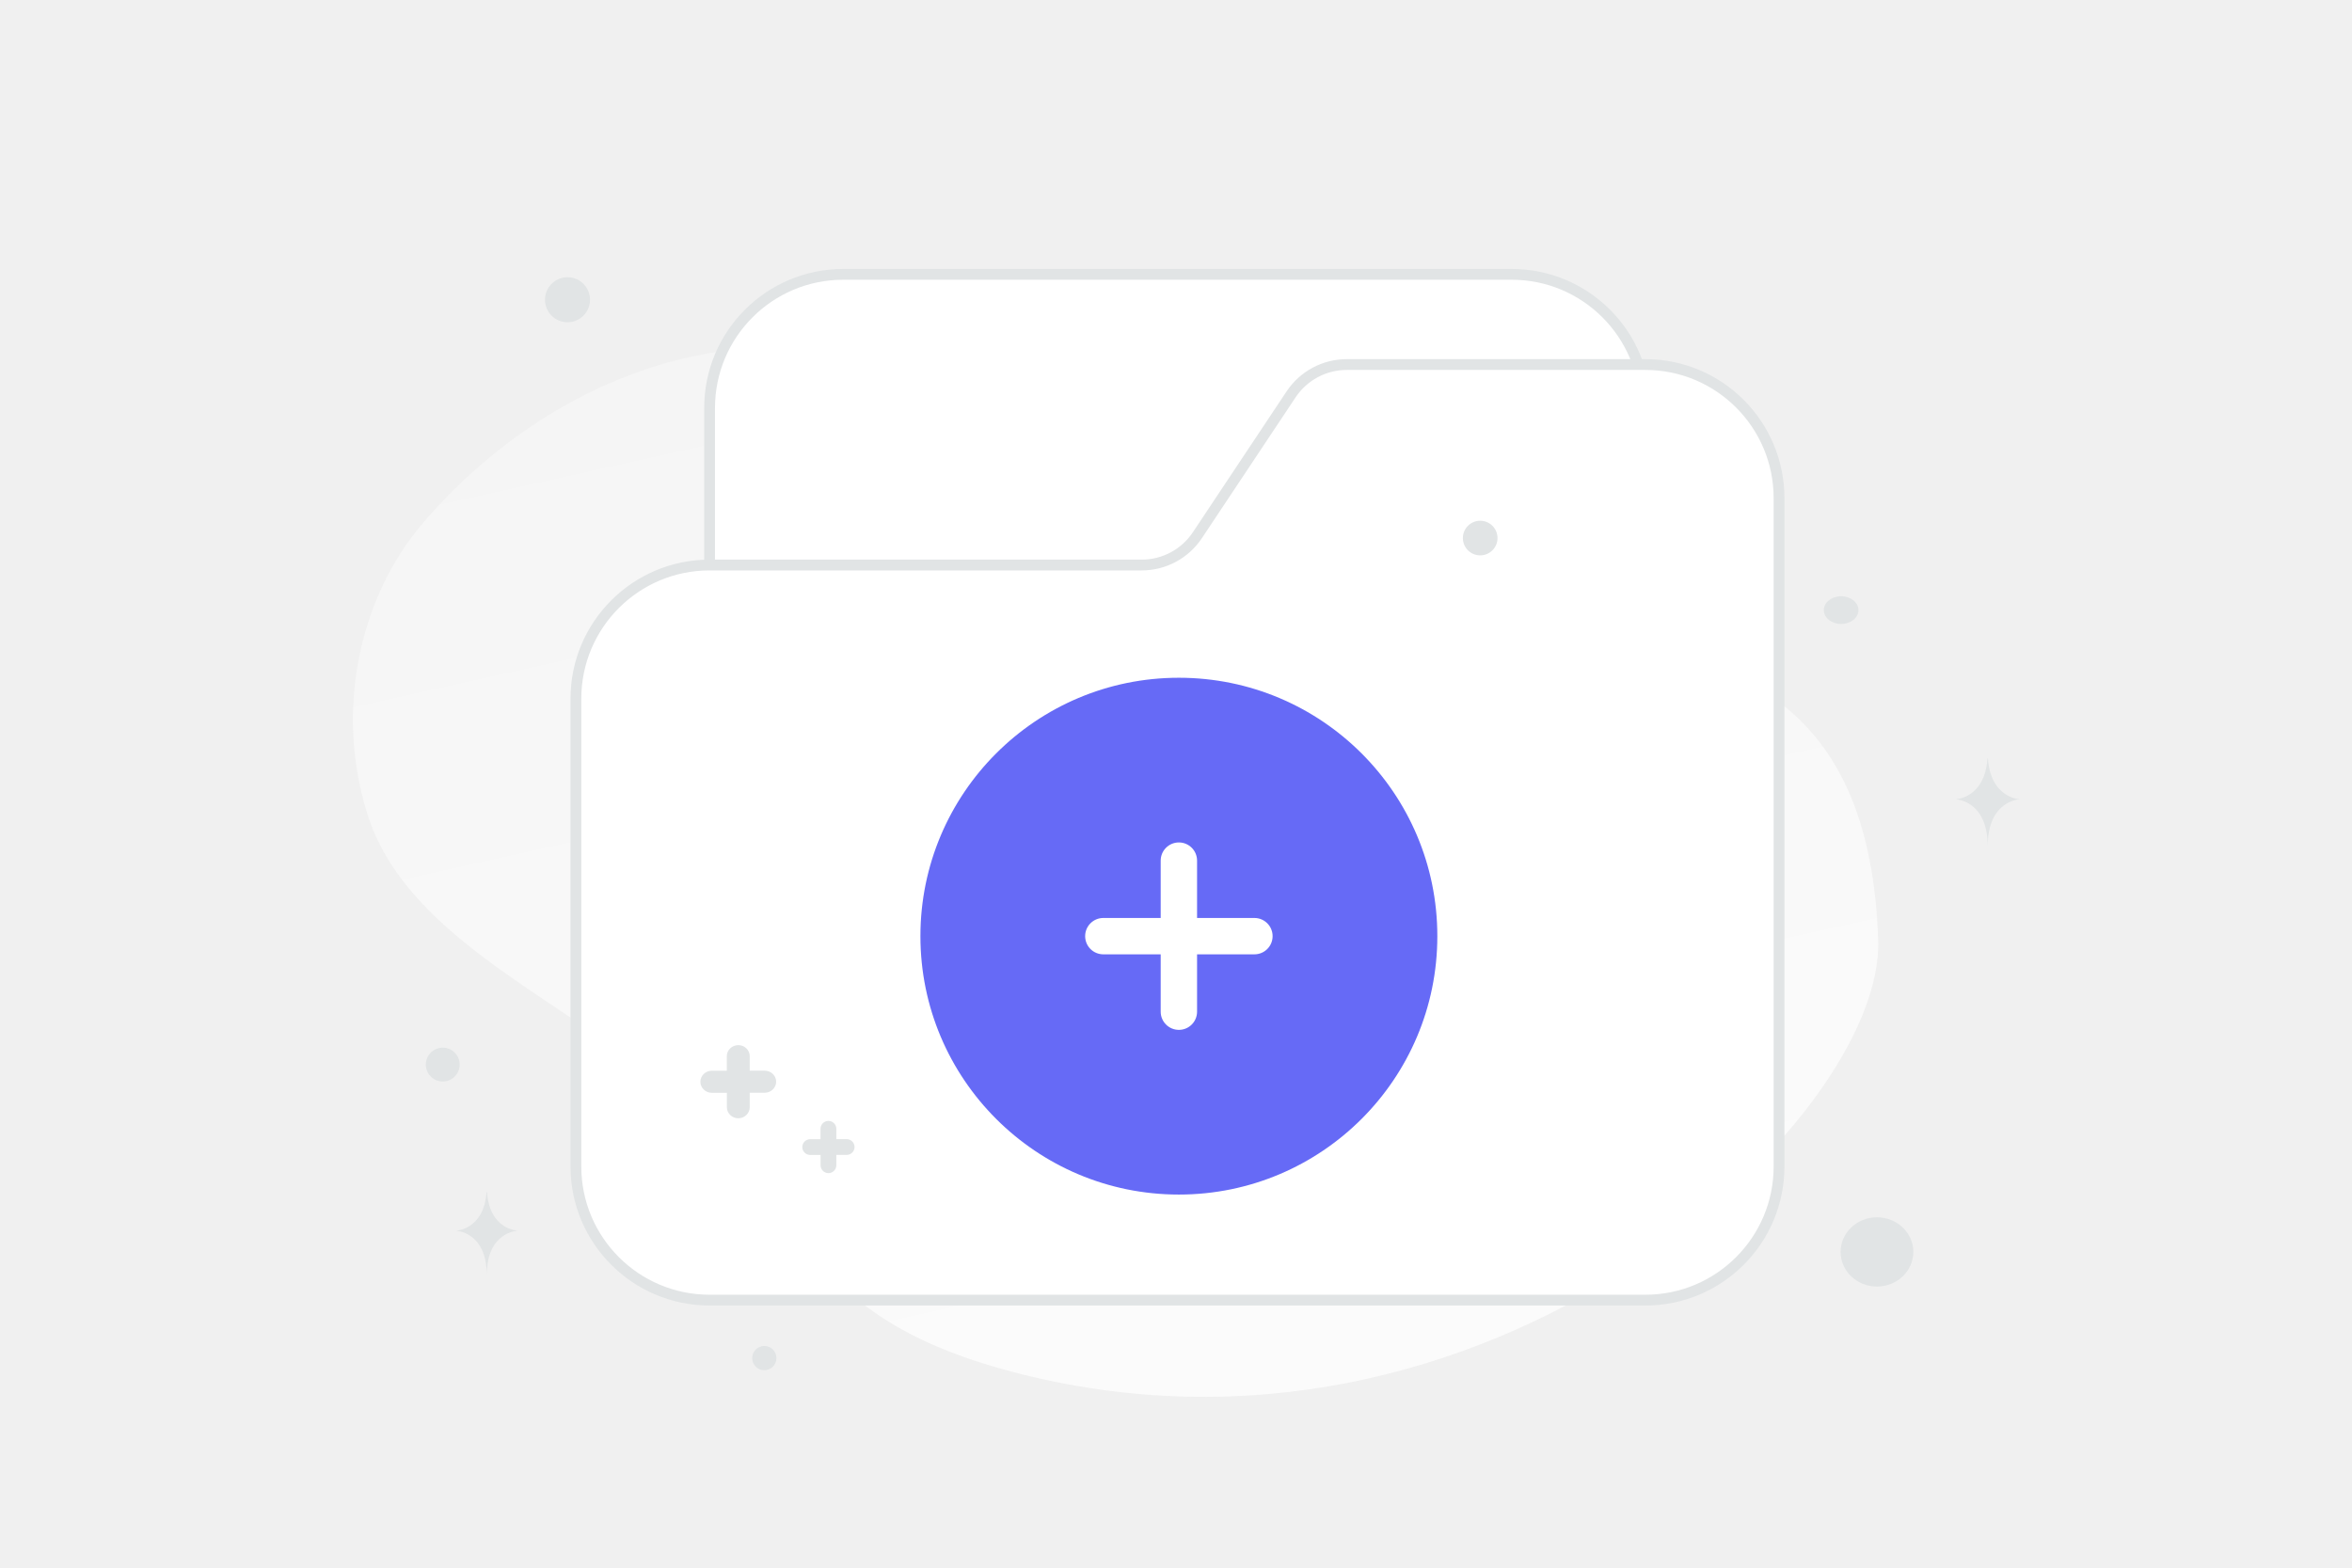
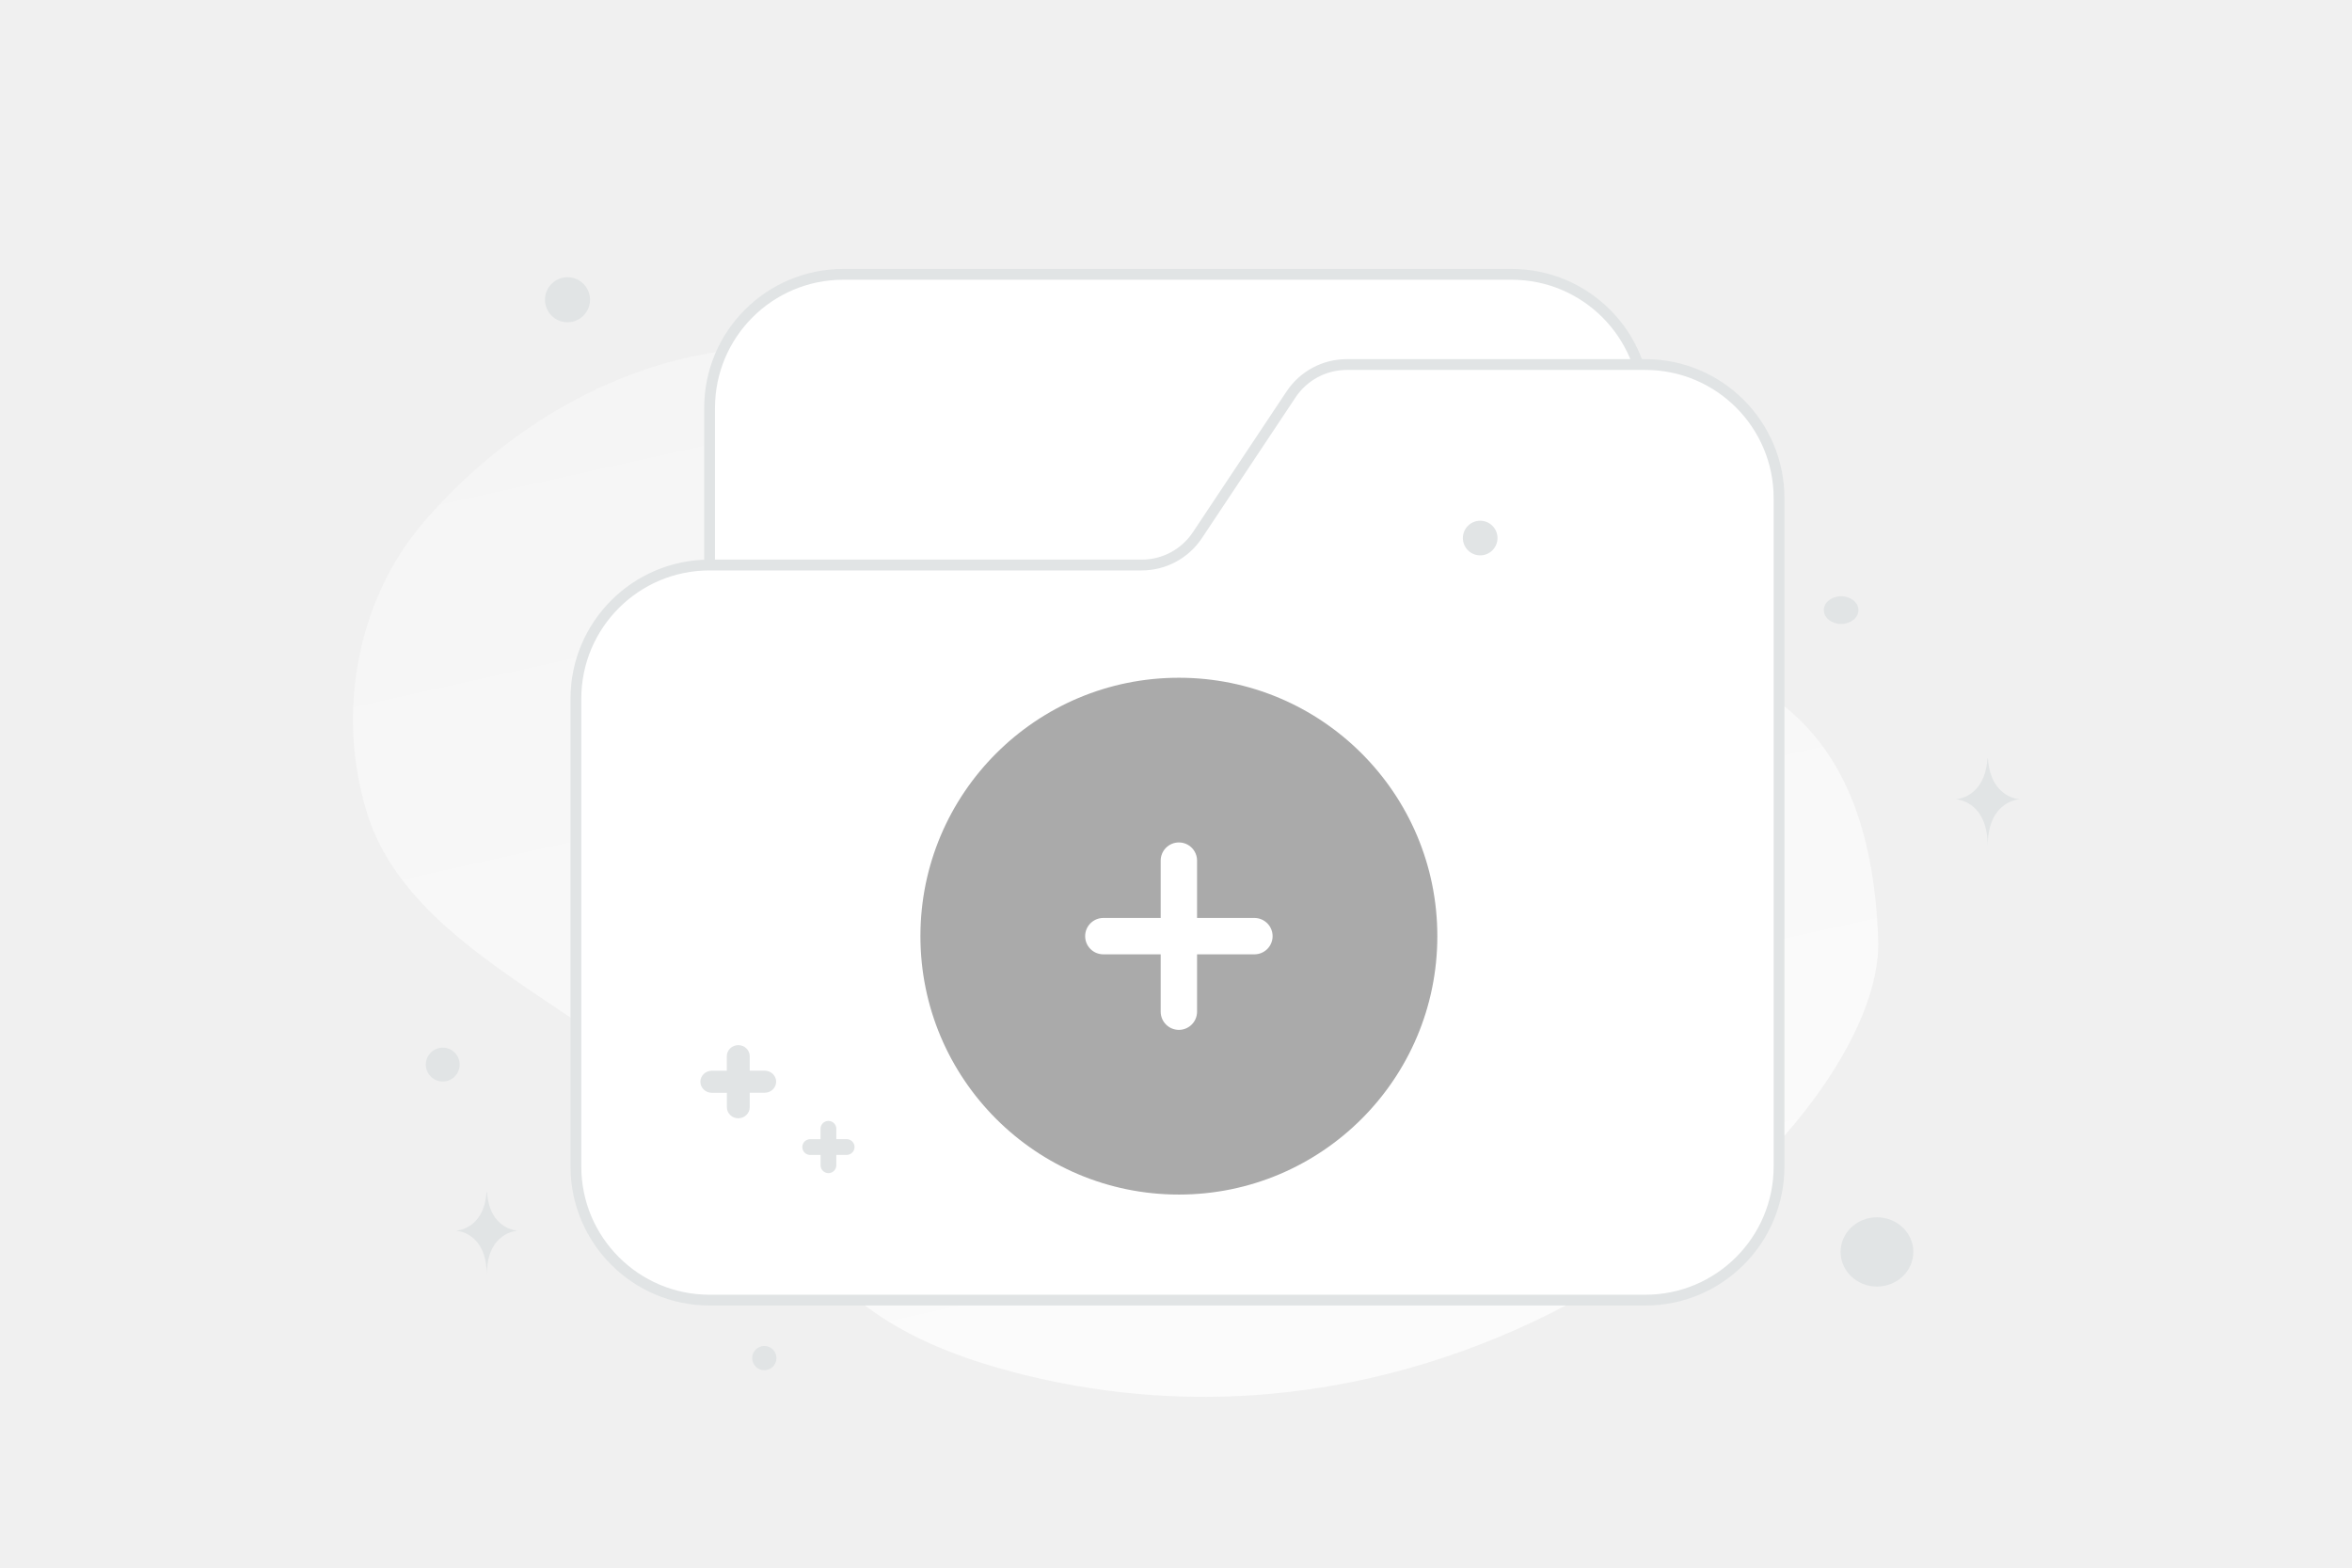
<svg xmlns="http://www.w3.org/2000/svg" width="900" height="600" viewBox="0 0 900 600" fill="none">
  <path fill="transparent" d="M0 0h900v600H0z" />
  <path d="M718.697 359.789c2.347 69.208-149.828 213.346-331.607 165.169-84.544-22.409-76.298-62.83-139.698-114.488-37.789-30.789-92.638-53.5-106.885-99.138-12.309-39.393-3.044-82.222 20.77-110.466 53.556-63.52 159.542-108.522 260.374-12.465 100.832 96.056 290.968-7.105 297.046 171.388z" fill="url(#a)" />
  <path fill-rule="evenodd" clip-rule="evenodd" d="M629.602 207.307v-51.154c0-28.251-22.902-51.153-51.154-51.153H322.681c-28.251 0-51.153 22.902-51.153 51.153v127.884" fill="#fff" />
  <path d="M629.602 207.307v-51.154c0-28.251-22.902-51.153-51.154-51.153H322.681c-28.251 0-51.153 22.902-51.153 51.153v127.884" stroke="#E1E4E5" stroke-width="4.13" />
  <path fill-rule="evenodd" clip-rule="evenodd" d="M271.528 216.252h165.353a25.578 25.578 0 0 0 21.28-11.382l35.884-53.941a25.575 25.575 0 0 1 21.357-11.407h114.2c28.251 0 51.154 22.902 51.154 51.153v255.767c0 28.252-22.903 51.154-51.154 51.154H271.528c-28.251 0-51.154-22.902-51.154-51.154V267.405c0-28.251 22.903-51.153 51.154-51.153z" fill="#fff" stroke="#E1E4E5" stroke-width="4.13" />
  <path fill-rule="evenodd" clip-rule="evenodd" d="M320.022 432.016v3.968h3.964A3.028 3.028 0 0 1 327 439a3.028 3.028 0 0 1-3.014 3.016h-3.964v3.968a3.028 3.028 0 0 1-3.014 3.016 3.029 3.029 0 0 1-3.014-3.016v-3.951h-3.98a3.029 3.029 0 0 1-3.014-3.017 3.029 3.029 0 0 1 3.014-3.016h3.964v-3.984a3.031 3.031 0 0 1 3.03-3.016 3.028 3.028 0 0 1 3.014 3.016zm-33.14-27.793v5.554h5.748c2.399 0 4.37 1.905 4.37 4.223 0 2.318-1.971 4.223-4.37 4.223h-5.748v5.554c0 2.318-1.971 4.223-4.37 4.223s-4.37-1.905-4.37-4.223v-5.531h-5.772c-2.399 0-4.37-1.905-4.37-4.223 0-2.318 1.971-4.223 4.37-4.223h5.748v-5.577c0-2.318 1.971-4.223 4.394-4.223 2.399 0 4.37 1.905 4.37 4.223z" fill="#E1E4E5" />
-   <circle cx="451.101" cy="358.294" r="98.899" fill="#666AF6" />
+   <circle cx="451.101" cy="358.294" r="98.899" fill="#aaa" />
  <rect x="444.142" y="322.427" width="13.918" height="71.734" rx="6.959" fill="#fff" />
  <rect x="486.968" y="351.335" width="13.918" height="71.734" rx="6.959" transform="rotate(90 486.968 351.335)" fill="#fff" />
  <ellipse rx="13.917" ry="13.254" transform="matrix(-1 0 0 1 718.227 479.149)" fill="#E1E4E5" />
  <circle r="4.639" transform="matrix(-1 0 0 1 292.465 519.783)" fill="#E1E4E5" />
  <circle r="6.627" transform="matrix(-1 0 0 1 566.399 205.929)" fill="#E1E4E5" />
  <circle r="6.476" transform="scale(1 -1) rotate(-75 -180.786 -314.12)" fill="#E1E4E5" />
  <circle r="8.615" transform="matrix(-1 0 0 1 217.158 114.719)" fill="#E1E4E5" />
  <ellipse rx="6.627" ry="5.302" transform="matrix(-1 0 0 1 704.513 233.511)" fill="#E1E4E5" />
  <path d="M186.177 456.259h.174c1.026 14.545 11.844 14.769 11.844 14.769s-11.929.233-11.929 17.04c0-16.807-11.929-17.04-11.929-17.04s10.814-.224 11.84-14.769zm574.334-165.951h.18c1.067 15.36 12.309 15.596 12.309 15.596s-12.397.246-12.397 17.994c0-17.748-12.396-17.994-12.396-17.994s11.237-.236 12.304-15.596z" fill="#E1E4E5" />
  <defs>
    <linearGradient id="a" x1="530.485" y1="779.032" x2="277.414" y2="-357.319" gradientUnits="userSpaceOnUse">
      <stop stop-color="#fff" />
      <stop offset="1" stop-color="#EEE" />
    </linearGradient>
  </defs>
</svg>
